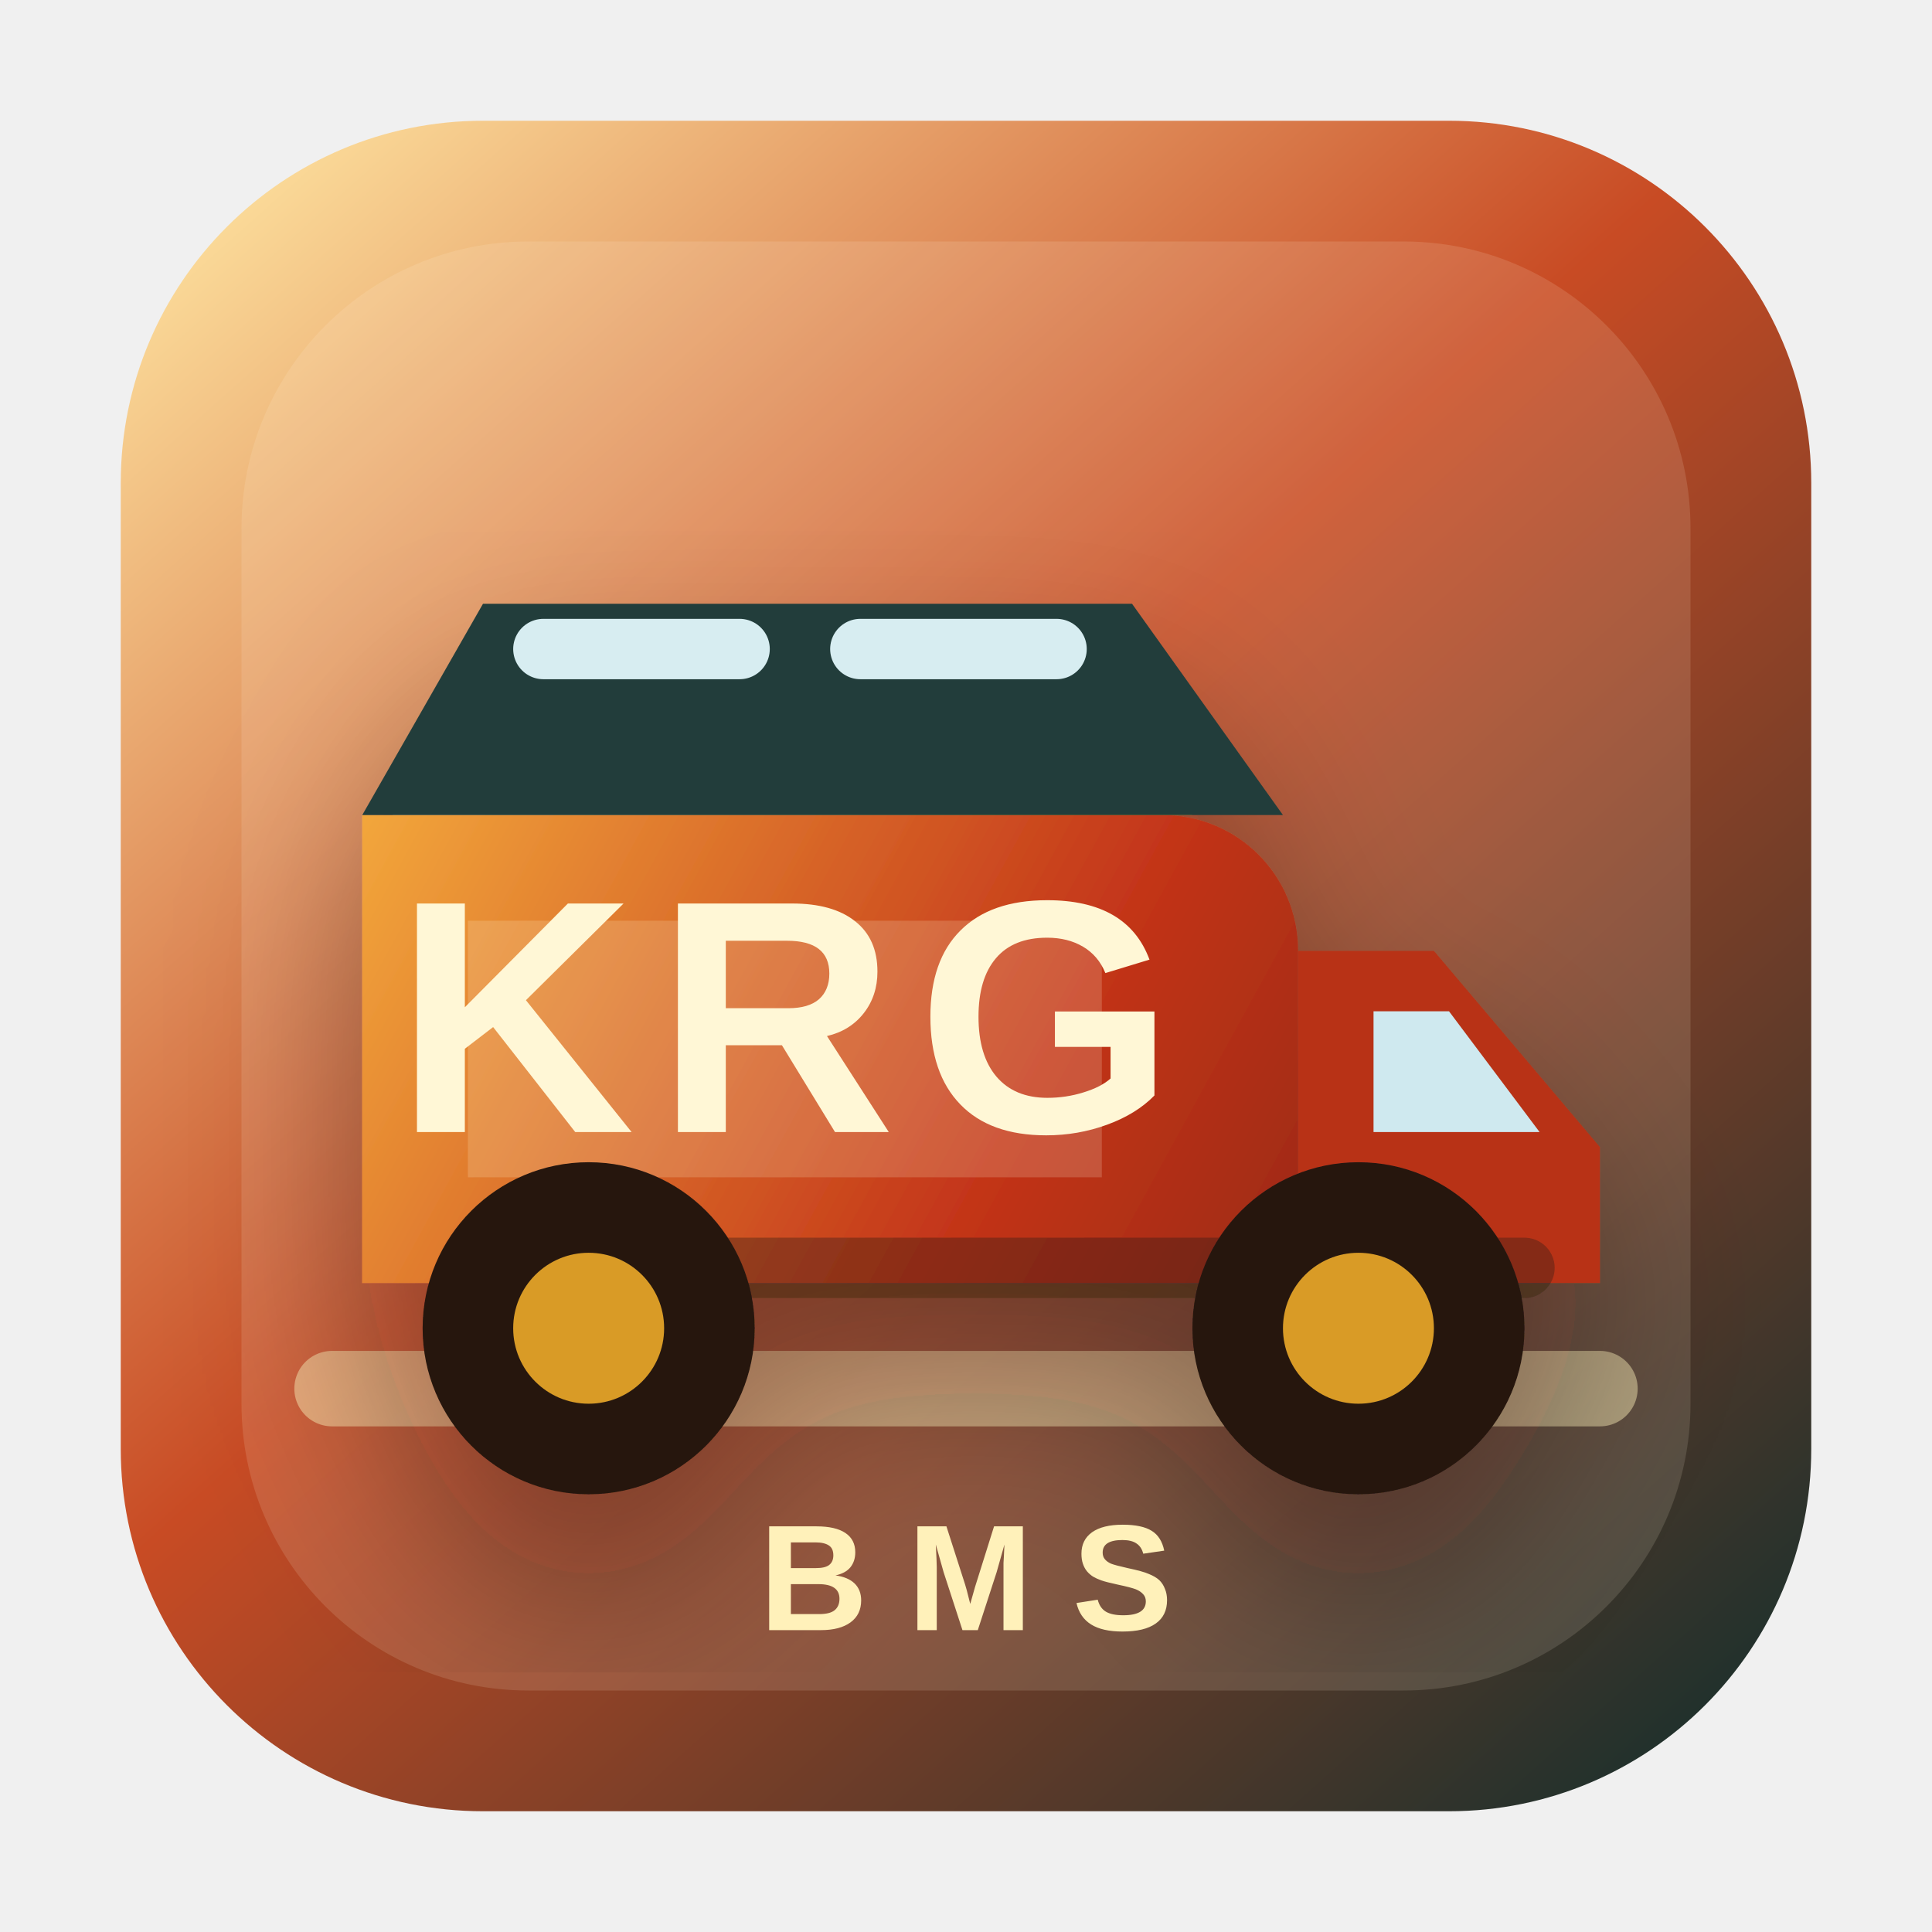
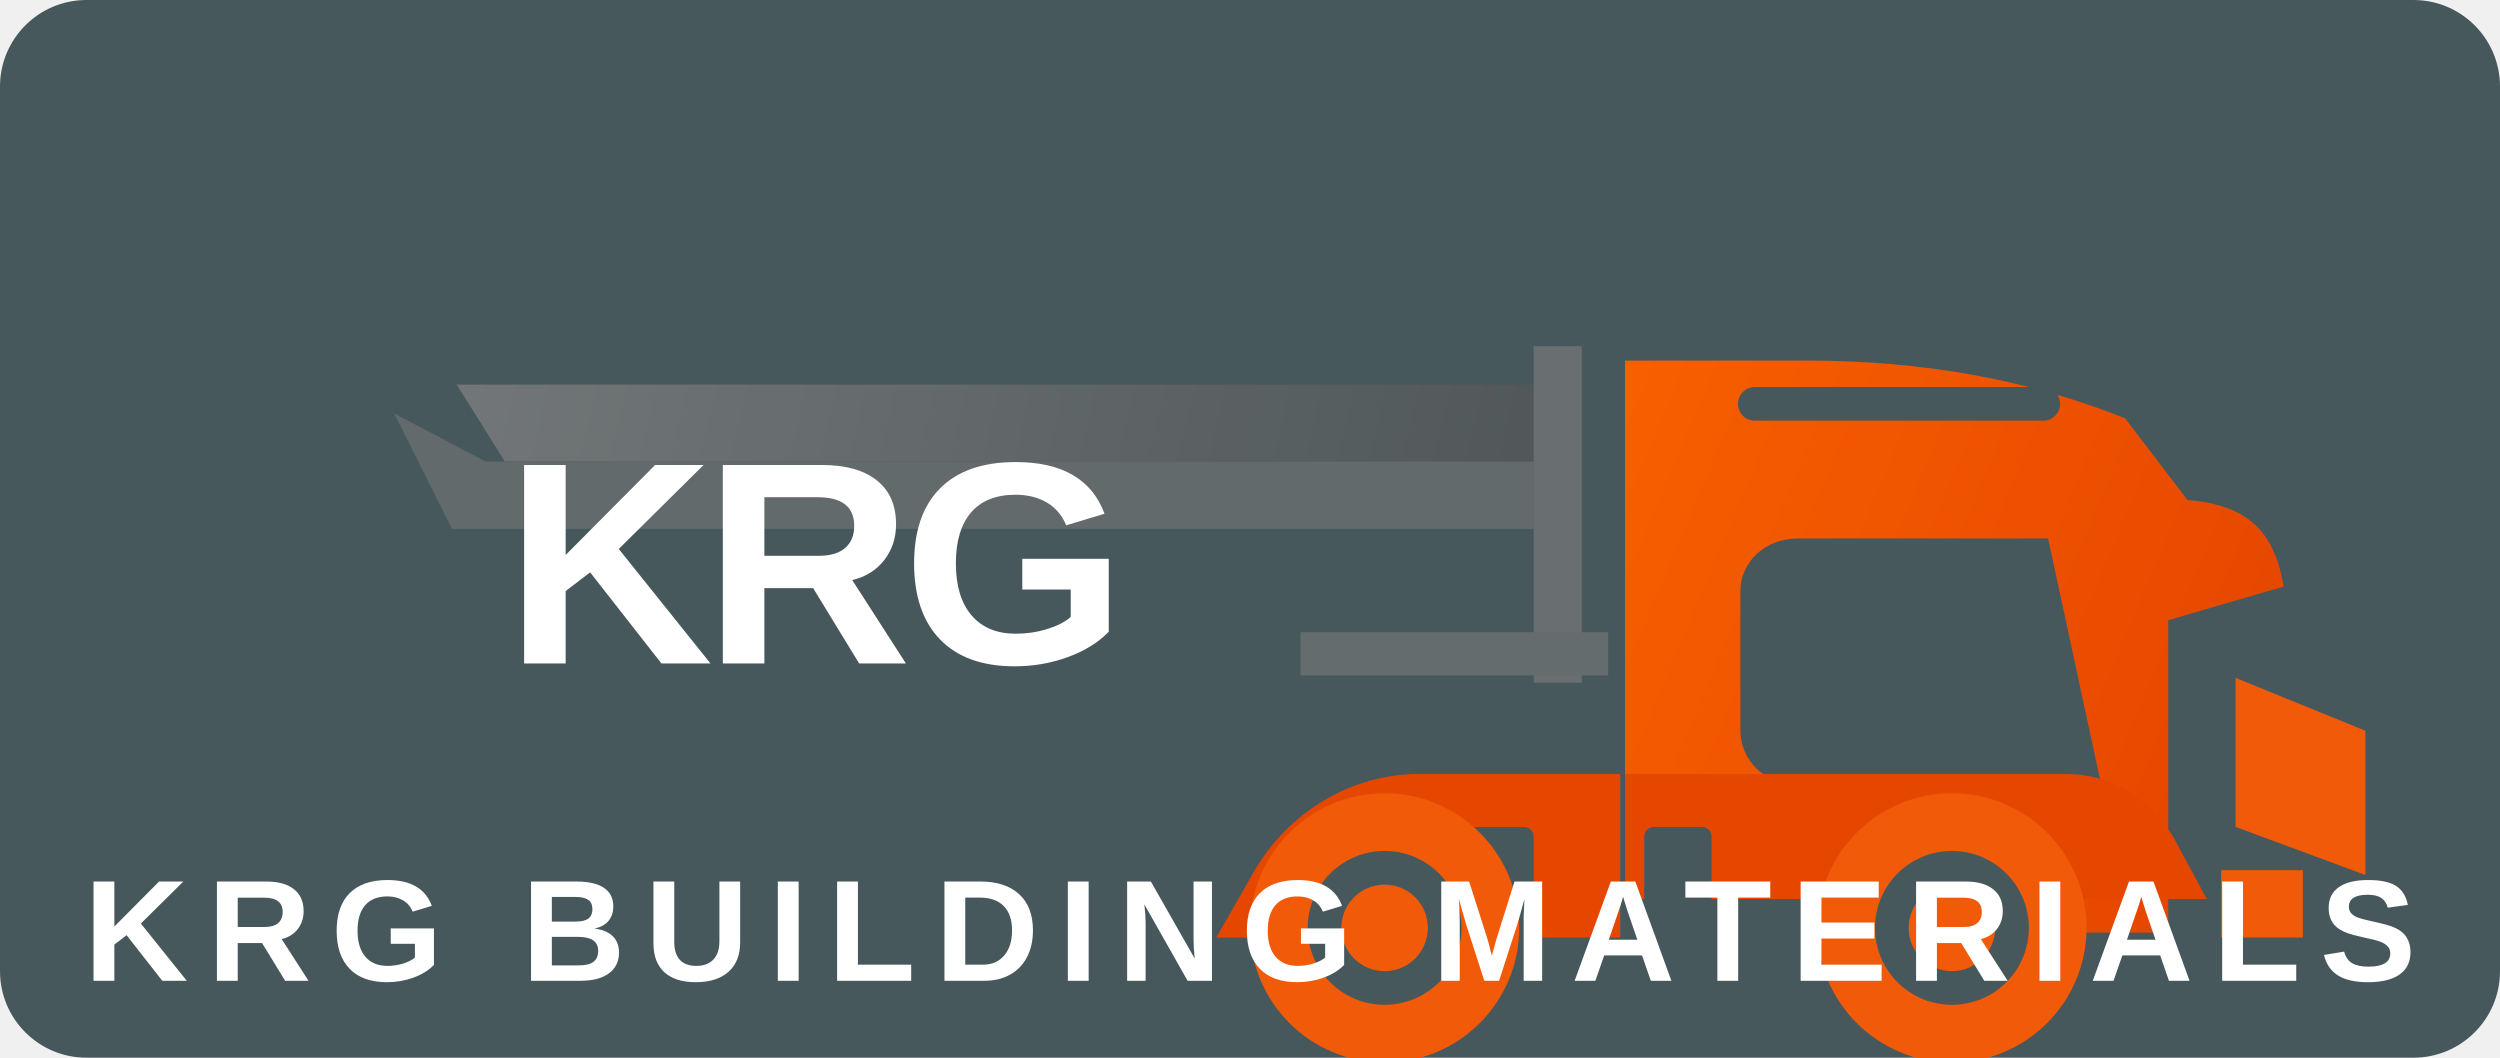
- <svg xmlns="http://www.w3.org/2000/svg" viewBox="0 0 128 128" role="img" aria-labelledby="title desc">
+ <svg xmlns="http://www.w3.org/2000/svg" viewBox="0 0 520 220" role="img" aria-labelledby="title desc">
  <defs>
-     <linearGradient id="sky" x1="14" y1="8" x2="114" y2="120" gradientUnits="userSpaceOnUse">
-       <stop offset="0" stop-color="#ffe6a2" />
-       <stop offset="0.45" stop-color="#c84b24" />
-       <stop offset="1" stop-color="#152f2d" />
+     <linearGradient id="orange" x1="270" y1="72" x2="465" y2="154" gradientUnits="userSpaceOnUse">
+       <stop offset="0" stop-color="#ff6a00" />
+       <stop offset="1" stop-color="#e64700" />
    </linearGradient>
-     <linearGradient id="truck" x1="24" y1="44" x2="108" y2="90" gradientUnits="userSpaceOnUse">
-       <stop offset="0" stop-color="#f7b23f" />
-       <stop offset="0.55" stop-color="#c33419" />
-       <stop offset="1" stop-color="#762010" />
+     <linearGradient id="steel" x1="88" y1="62" x2="330" y2="118" gradientUnits="userSpaceOnUse">
+       <stop offset="0" stop-color="#787b7d" />
+       <stop offset="1" stop-color="#4f5557" />
    </linearGradient>
-     <linearGradient id="gold" x1="24" y1="26" x2="104" y2="108" gradientUnits="userSpaceOnUse">
-       <stop offset="0" stop-color="#fff7ce" />
-       <stop offset="0.48" stop-color="#d99b27" />
-       <stop offset="1" stop-color="#7d4215" />
-     </linearGradient>
-     <filter id="shadow" x="-20%" y="-20%" width="140%" height="140%">
-       <feDropShadow dx="0" dy="7" stdDeviation="6" flood-color="#1d120c" flood-opacity="0.35" />
-     </filter>
  </defs>
-   <rect x="8" y="8" width="112" height="112" rx="24" fill="url(#sky)" />
-   <rect x="16" y="16" width="96" height="96" rx="19" fill="#fff4d8" opacity="0.14" />
-   <path d="M22 92h84" stroke="#fff1ba" stroke-width="5" stroke-linecap="round" opacity="0.5" />
-   <g filter="url(#shadow)">
-     <path d="M24 54h53c5 0 9 4 9 9v22H24V54Z" fill="url(#truck)" />
-     <path d="M86 63h9l11 13v9H86V63Z" fill="#b83318" />
-     <path d="M91 67h5l6 8H91v-8Z" fill="#cfe9ef" />
-     <path d="M30 47h42l7 7H26l4-7Z" fill="url(#gold)" />
-     <path d="M31 61h42v17H31V61Z" fill="#fff7d6" opacity="0.18" />
-     <text x="52" y="75" text-anchor="middle" font-family="Arial Black, Arial, Helvetica, sans-serif" font-size="22" font-weight="900" fill="#fff7d6" letter-spacing="1.4">KRG</text>
-     <path d="M33 84h68" stroke="#251811" stroke-width="4" stroke-linecap="round" opacity="0.35" />
-     <circle cx="39" cy="88" r="11" fill="#251811" />
-     <circle cx="39" cy="88" r="5" fill="#d99b27" />
-     <circle cx="90" cy="88" r="11" fill="#251811" />
-     <circle cx="90" cy="88" r="5" fill="#d99b27" />
-     <path d="M24 54l8-14h43l10 14H24Z" fill="#213c3a" />
-     <path d="M36 43h13m8 0h13" stroke="#d7edf1" stroke-width="4" stroke-linecap="round" />
+   <rect width="520" height="220" rx="18" fill="#46585c" />
+   <g opacity="0.9">
+     <path d="M95 80h224v16H105L95 80Z" fill="url(#steel)" />
+     <path d="M82 86l12 24h225V96H101l-19-10Z" fill="#666b6d" />
+     <path d="M319 72h10v70h-10z" fill="#6d7072" />
+     <path d="M275 136h55" stroke="#686e70" stroke-width="9" stroke-linecap="square" />
  </g>
-   <text x="64" y="108" text-anchor="middle" font-family="Arial, Helvetica, sans-serif" font-size="10" font-weight="900" fill="#fff1ba" letter-spacing="2.6">BMS</text>
+   <text x="105" y="138" font-family="Arial Black, Arial, Helvetica, sans-serif" font-size="60" font-weight="900" fill="#ffffff" letter-spacing="-2">KRG</text>
+   <g>
+     <path d="M338 75h38c24 0 46 4 66 12l13 17c12 1 18 6 20 18l-24 7v65h-31c-5-18-18-27-38-27h-44V75Z" fill="url(#orange)" />
+     <path d="M374 112h52l11 51h-64c-6 0-11-5-11-11v-29c0-6 5-11 12-11Z" fill="#46585c" />
+     <path d="M387 116h36l9 39h-38c-5 0-8-3-8-8v-31Z" fill="#46585c" />
+     <path d="M365 84h60" stroke="#46585c" stroke-width="7" stroke-linecap="round" />
+     <path d="M338 161h92c9 0 17 5 22 13l7 13H338v-26Z" fill="#e64700" />
+     <path d="M337 161h-42c-14 0-27 8-34 20l-8 14h84v-34Z" fill="#e64700" />
+     <path d="M465 141l27 11v30l-27-10v-31Z" fill="#f15a09" />
+     <rect x="462" y="181" width="17" height="14" fill="#f15a09" />
+     <rect x="305" y="172" width="14" height="28" rx="2" fill="#46585c" />
+     <rect x="342" y="172" width="14" height="28" rx="2" fill="#46585c" />
+     <circle cx="288" cy="193" r="28" fill="#f15a09" />
+     <circle cx="288" cy="193" r="16" fill="#46585c" />
+     <circle cx="288" cy="193" r="9" fill="#f15a09" />
+     <circle cx="406" cy="193" r="28" fill="#f15a09" />
+     <circle cx="406" cy="193" r="16" fill="#46585c" />
+     <circle cx="406" cy="193" r="9" fill="#f15a09" />
+   </g>
+   <text x="260" y="204" text-anchor="middle" font-family="Arial Black, Arial, Helvetica, sans-serif" font-size="30" font-weight="900" fill="#ffffff" letter-spacing="4">KRG BUILDING MATERIALS</text>
</svg>
